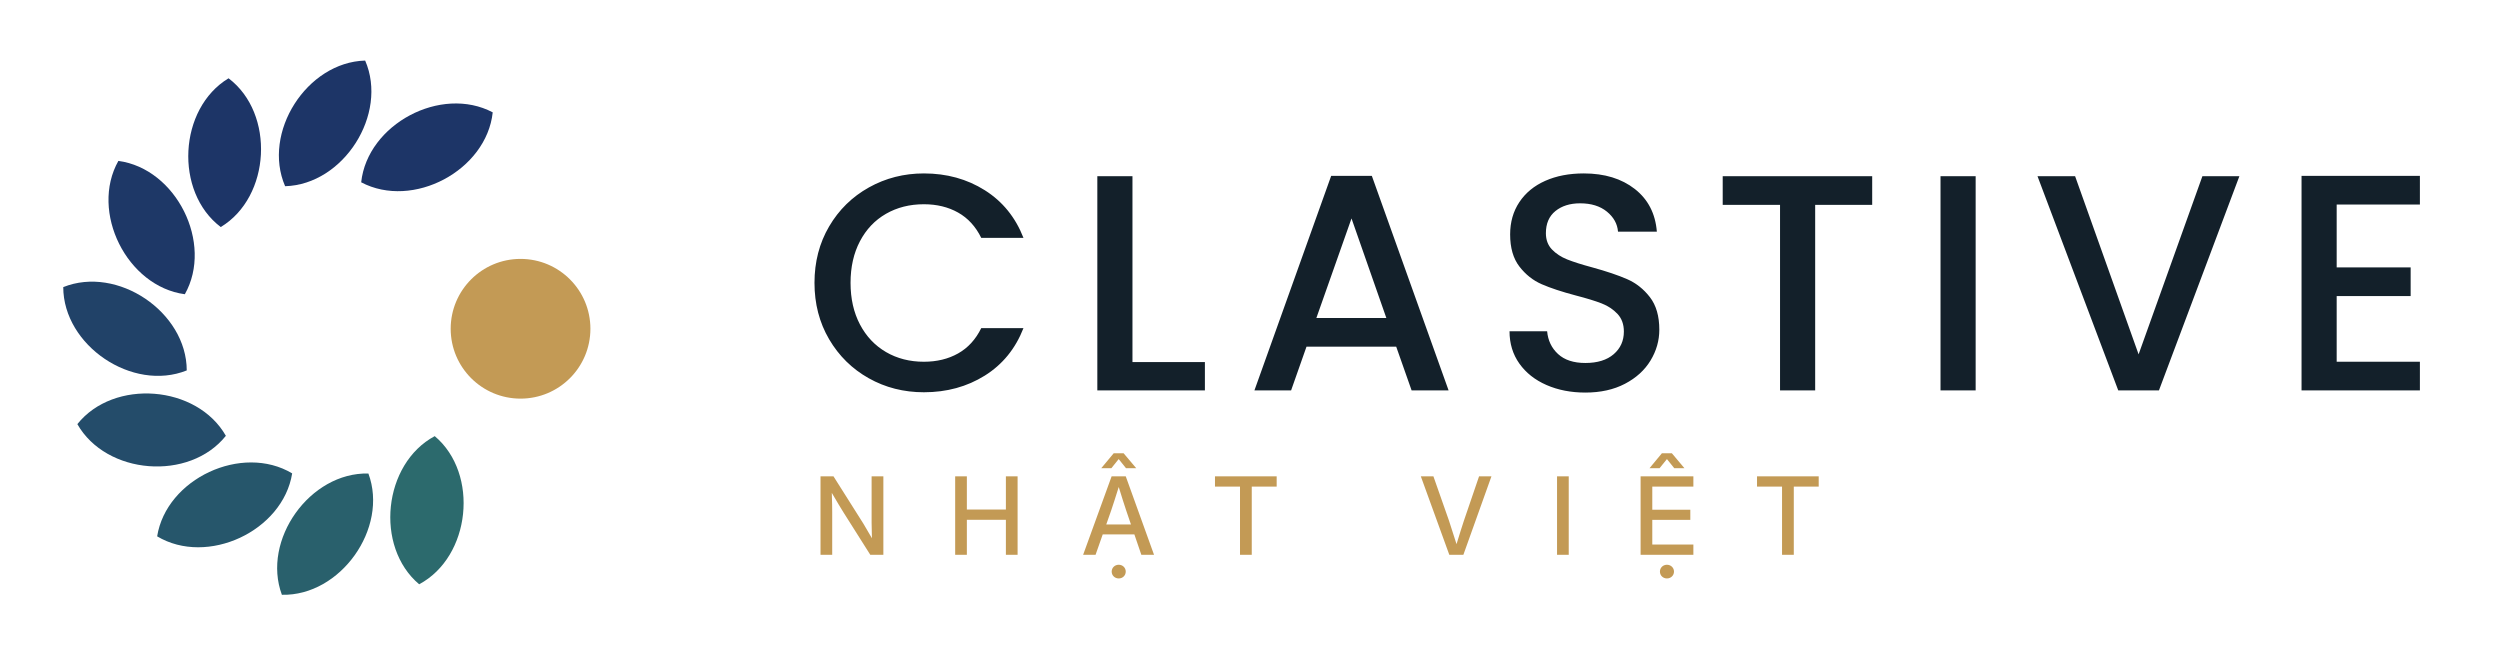
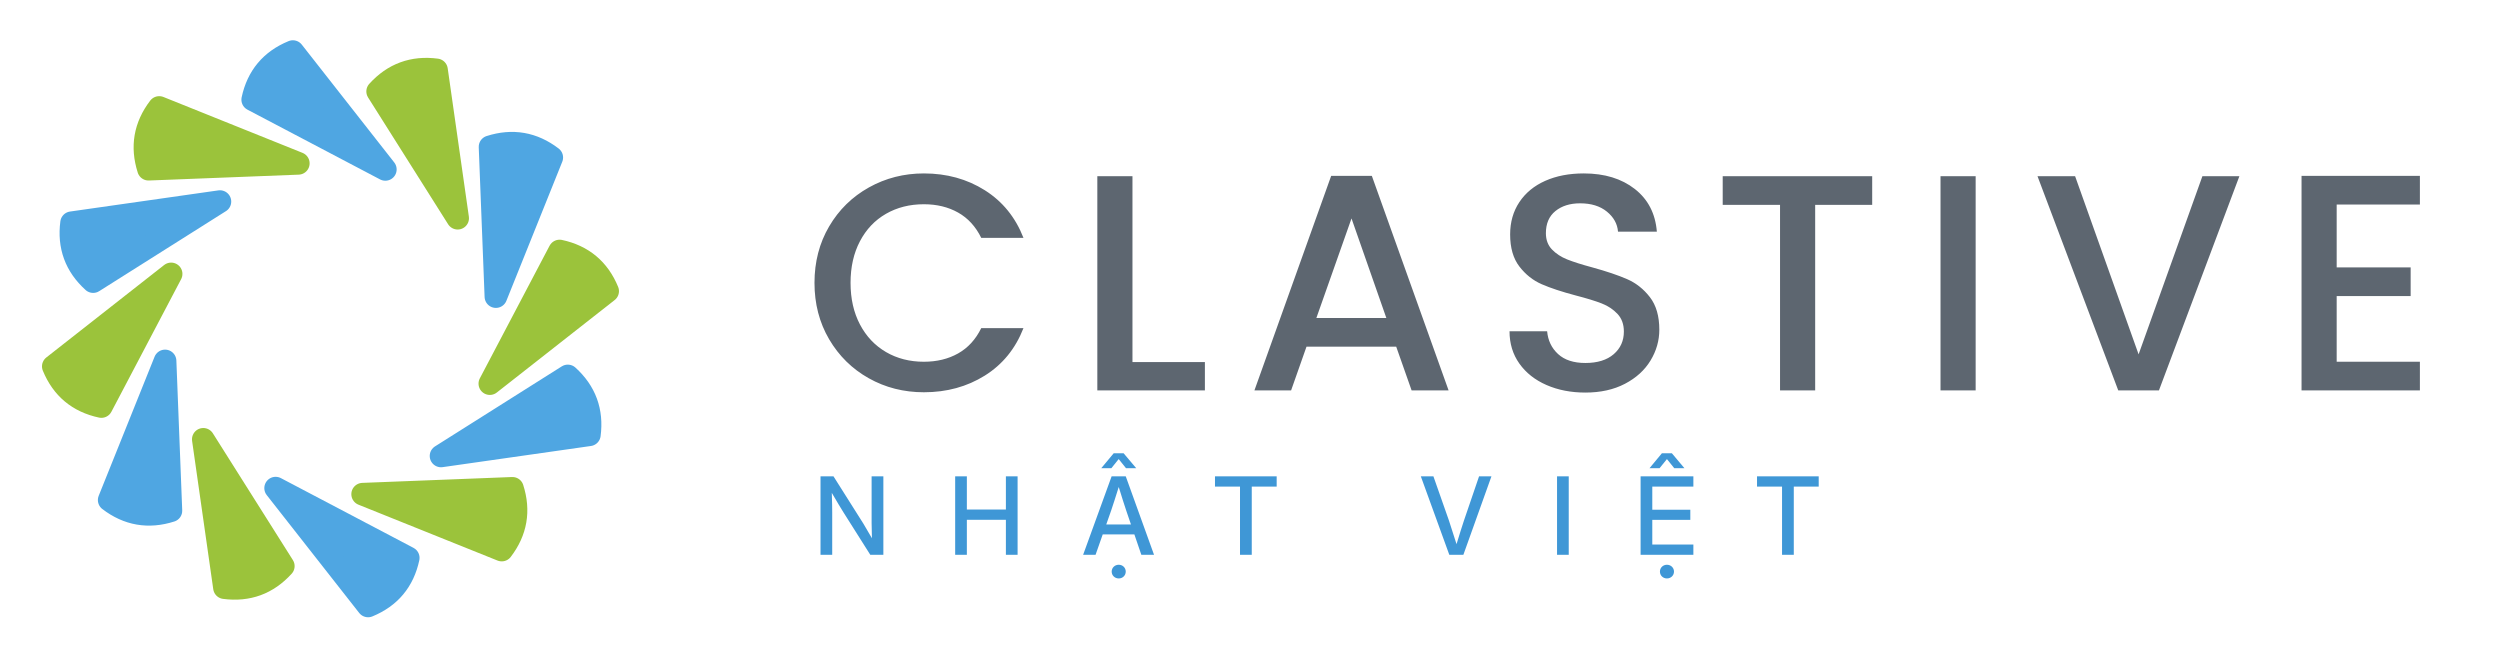
<svg xmlns="http://www.w3.org/2000/svg" viewBox="0 0 243 64" width="730" height="192" role="img" aria-label="Clastive Nhật Việt">
-   <path d="M0 -7.25 C 4.71 -4.06 4.71 4.06 0 7.25 C -4.71 4.06 -4.71 -4.06 0 -7.25Z" fill="#2c6a6d" transform="translate(41.39 49.66) rotate(186.0)" />
-   <path d="M0 -7.25 C 4.71 -4.06 4.71 4.06 0 7.25 C -4.71 4.06 -4.71 -4.06 0 -7.25Z" fill="#29606c" transform="translate(31.48 51.99) rotate(215.5)" />
-   <path d="M0 -7.25 C 4.71 -4.06 4.71 4.06 0 7.25 C -4.71 4.06 -4.71 -4.06 0 -7.25Z" fill="#26566b" transform="translate(21.70 49.14) rotate(245.0)" />
-   <path d="M0 -7.25 C 4.71 -4.06 4.71 4.06 0 7.25 C -4.71 4.06 -4.71 -4.06 0 -7.25Z" fill="#244c6a" transform="translate(14.59 41.85) rotate(274.5)" />
-   <path d="M0 -7.25 C 4.71 -4.06 4.71 4.06 0 7.25 C -4.71 4.06 -4.71 -4.06 0 -7.25Z" fill="#214268" transform="translate(12.00 32.00) rotate(304.0)" />
-   <path d="M0 -7.25 C 4.71 -4.06 4.71 4.06 0 7.25 C -4.71 4.06 -4.71 -4.06 0 -7.25Z" fill="#1e3867" transform="translate(14.59 22.15) rotate(333.5)" />
-   <path d="M0 -7.25 C 4.71 -4.06 4.71 4.06 0 7.25 C -4.71 4.06 -4.71 -4.06 0 -7.25Z" fill="#1d3567" transform="translate(21.70 14.86) rotate(363.0)" />
-   <path d="M0 -7.25 C 4.71 -4.06 4.71 4.06 0 7.25 C -4.71 4.06 -4.71 -4.06 0 -7.25Z" fill="#1d3567" transform="translate(31.48 12.01) rotate(392.5)" />
-   <path d="M0 -7.25 C 4.71 -4.06 4.71 4.06 0 7.25 C -4.71 4.06 -4.71 -4.06 0 -7.25Z" fill="#1d3567" transform="translate(41.39 14.34) rotate(422.0)" />
-   <circle cx="50.50" cy="32.00" r="6.8" fill="#c39a55" />
-   <path d="M89.76 16.88Q93.09 16.88 95.685 18.515Q98.28 20.15 99.45 23.15H95.34Q94.53 21.5 93.09 20.69Q91.65 19.88 89.76 19.88Q87.69 19.88 86.07 20.81Q84.45 21.74 83.535 23.48Q82.62 25.22 82.62 27.53Q82.62 29.84 83.535 31.58Q84.45 33.32 86.07 34.265Q87.69 35.21 89.76 35.21Q91.65 35.21 93.09 34.4Q94.53 33.59 95.34 31.94H99.45Q98.28 34.94 95.685 36.56Q93.09 38.18 89.76 38.18Q86.82 38.18 84.39 36.815Q81.96 35.45 80.535 33.02Q79.11 30.59 79.11 27.53Q79.11 24.47 80.535 22.04Q81.96 19.61 84.405 18.245Q86.85 16.88 89.76 16.88Z M110.06 35.24H117.11V38.0H106.64V17.15H110.06Z M135.73 33.74H127.0L125.5 38.0H121.93L129.4 17.12H133.36L140.83 38.0H137.23ZM134.77 30.95 131.38 21.26 127.96 30.95Z M146.76 32.24H150.42Q150.54 33.59 151.485 34.46Q152.43 35.33 154.14 35.33Q155.91 35.33 156.9 34.475Q157.89 33.62 157.89 32.27Q157.89 31.22 157.275 30.56Q156.66 29.9 155.745 29.54Q154.83 29.18 153.21 28.76Q151.17 28.22 149.895 27.665Q148.62 27.11 147.72 25.94Q146.82 24.77 146.82 22.82Q146.82 21.02 147.72 19.67Q148.62 18.32 150.24 17.6Q151.86 16.88 153.99 16.88Q157.02 16.88 158.955 18.395Q160.89 19.91 161.1 22.55H157.32Q157.23 21.41 156.24 20.6Q155.25 19.79 153.63 19.79Q152.16 19.79 151.23 20.54Q150.3 21.29 150.3 22.7Q150.3 23.66 150.885 24.275Q151.47 24.89 152.37 25.25Q153.27 25.61 154.83 26.03Q156.9 26.6 158.205 27.17Q159.51 27.74 160.425 28.925Q161.34 30.11 161.34 32.09Q161.34 33.68 160.485 35.09Q159.63 36.5 157.995 37.355Q156.36 38.21 154.14 38.21Q152.04 38.21 150.36 37.475Q148.68 36.74 147.72 35.39Q146.76 34.04 146.76 32.24Z M182.06 17.15V19.94H176.51V38.0H173.09V19.94H167.51V17.15Z M192.13 17.15V38.0H188.71V17.15Z M217.8 17.15 209.97 38.0H206.01L198.15 17.15H201.81L207.99 34.49L214.2 17.15Z M227.27 19.91V26.03H234.47V28.82H227.27V35.21H235.37V38.0H223.85V17.12H235.37V19.91Z" fill="#13202a" />
-   <path d="M79.697 54.0H80.835V49.868C80.835 49.529 80.83 48.868 80.794 47.971C81.302 48.842 81.717 49.534 81.933 49.873L84.542 54.0H85.814V46.361H84.67V50.908C84.67 51.185 84.681 51.836 84.701 52.39C84.394 51.847 84.055 51.267 83.876 50.98L80.958 46.361H79.697Z M92.803 54.0H93.941V50.591H97.74V54.0H98.879V46.361H97.74V49.596H93.941V46.361H92.803Z M105.258 54.0H106.468L107.165 52.016H110.246L110.923 54.0H112.159L109.406 46.361H108.032ZM107.509 51.047 107.985 49.693C108.196 49.063 108.416 48.391 108.724 47.402C109.026 48.391 109.242 49.063 109.452 49.693L109.913 51.047ZM108.006 45.571 108.719 44.684 109.431 45.571H110.421V45.566L109.2 44.12H108.231L107.027 45.566V45.571ZM108.724 56.302C109.108 56.302 109.406 56.01 109.406 55.635C109.406 55.261 109.108 54.969 108.724 54.969C108.339 54.969 108.037 55.261 108.037 55.635C108.037 56.01 108.339 56.302 108.724 56.302Z M118.092 47.361H120.527V54.0H121.671V47.361H124.096V46.361H118.092Z  M140.899 54.0H142.268L145.001 46.361H143.796L142.325 50.667C142.14 51.221 141.909 51.959 141.602 52.964C141.284 51.959 141.048 51.221 140.864 50.667L139.351 46.361H138.126Z M152.524 46.361H151.385V54.0H152.524Z M159.518 54.0H164.655V53H160.656V50.601H164.358V49.611H160.656V47.361H164.655V46.361H159.518ZM161.364 45.571 162.082 44.684 162.794 45.571H163.779V45.566L162.564 44.12H161.589L160.39 45.566V45.571ZM162.082 56.302C162.466 56.302 162.769 56.01 162.769 55.635C162.769 55.261 162.466 54.969 162.082 54.969C161.697 54.969 161.4 55.261 161.4 55.635C161.4 56.01 161.697 56.302 162.082 56.302Z M170.85 47.361H173.285V54.0H174.429V47.361H176.854V46.361H170.85Z" fill="#c39a55" />
+   <path d="M37.34 16.49 L24.43 9.70 Q25.15 6.33 28.34 5.02Z" fill="#4fa6e2" stroke="#4fa6e2" stroke-width="2.2" stroke-linejoin="round" />
+   <path d="M44.38 21.24 L36.59 8.90 Q38.90 6.35 42.32 6.80Z" fill="#9bc33b" stroke="#9bc33b" stroke-width="2.2" stroke-linejoin="round" />
+   <path d="M48.10 28.87 L47.53 14.29 Q50.81 13.24 53.54 15.33Z" fill="#4fa6e2" stroke="#4fa6e2" stroke-width="2.2" stroke-linejoin="round" />
+   <path d="M47.51 37.34 L54.30 24.43 Q57.67 25.15 58.98 28.34Z" fill="#9bc33b" stroke="#9bc33b" stroke-width="2.2" stroke-linejoin="round" />
+   <path d="M42.76 44.38 L55.10 36.59 Q57.65 38.90 57.20 42.32Z" fill="#4fa6e2" stroke="#4fa6e2" stroke-width="2.2" stroke-linejoin="round" />
+   <path d="M35.13 48.10 L49.71 47.53 Q50.76 50.81 48.67 53.54Z" fill="#9bc33b" stroke="#9bc33b" stroke-width="2.2" stroke-linejoin="round" />
+   <path d="M26.66 47.51 L39.57 54.30 Q38.85 57.67 35.66 58.98Z" fill="#4fa6e2" stroke="#4fa6e2" stroke-width="2.2" stroke-linejoin="round" />
+   <path d="M19.62 42.76 L27.41 55.10 Q25.10 57.65 21.68 57.20Z" fill="#9bc33b" stroke="#9bc33b" stroke-width="2.2" stroke-linejoin="round" />
+   <path d="M15.90 35.13 L16.47 49.71 Q13.19 50.76 10.46 48.67Z" fill="#4fa6e2" stroke="#4fa6e2" stroke-width="2.2" stroke-linejoin="round" />
+   <path d="M16.49 26.66 L9.70 39.57 Q6.33 38.85 5.02 35.66Z" fill="#9bc33b" stroke="#9bc33b" stroke-width="2.2" stroke-linejoin="round" />
+   <path d="M21.24 19.62 L8.90 27.41 Q6.35 25.10 6.80 21.68Z" fill="#4fa6e2" stroke="#4fa6e2" stroke-width="2.2" stroke-linejoin="round" />
+   <path d="M28.87 15.90 L14.29 16.47 Q13.24 13.19 15.33 10.46Z" fill="#9bc33b" stroke="#9bc33b" stroke-width="2.2" stroke-linejoin="round" />
+   <path d="M89.76 16.88Q93.09 16.88 95.685 18.515Q98.28 20.15 99.45 23.15H95.34Q94.53 21.5 93.09 20.69Q91.65 19.88 89.76 19.88Q87.69 19.88 86.07 20.81Q84.45 21.74 83.535 23.48Q82.62 25.22 82.62 27.53Q82.62 29.84 83.535 31.58Q84.45 33.32 86.07 34.265Q87.69 35.21 89.76 35.21Q91.65 35.21 93.09 34.4Q94.53 33.59 95.34 31.94H99.45Q98.28 34.94 95.685 36.56Q93.09 38.18 89.76 38.18Q86.82 38.18 84.39 36.815Q81.96 35.45 80.535 33.02Q79.11 30.59 79.11 27.53Q79.11 24.47 80.535 22.04Q81.96 19.61 84.405 18.245Q86.85 16.88 89.76 16.88Z M110.06 35.24H117.11V38.0H106.64V17.15H110.06Z M135.73 33.74H127.0L125.5 38.0H121.93L129.4 17.12H133.36L140.83 38.0H137.23ZM134.77 30.95 131.38 21.26 127.96 30.95Z M146.76 32.24H150.42Q150.54 33.59 151.485 34.46Q152.43 35.33 154.14 35.33Q155.91 35.33 156.9 34.475Q157.89 33.62 157.89 32.27Q157.89 31.22 157.275 30.56Q156.66 29.9 155.745 29.54Q154.83 29.18 153.21 28.76Q151.17 28.22 149.895 27.665Q148.62 27.11 147.72 25.94Q146.82 24.77 146.82 22.82Q146.82 21.02 147.72 19.67Q148.62 18.32 150.24 17.6Q151.86 16.88 153.99 16.88Q157.02 16.88 158.955 18.395Q160.89 19.91 161.1 22.55H157.32Q157.23 21.41 156.24 20.6Q155.25 19.79 153.63 19.79Q152.16 19.79 151.23 20.54Q150.3 21.29 150.3 22.7Q150.3 23.66 150.885 24.275Q151.47 24.89 152.37 25.25Q153.27 25.61 154.83 26.03Q156.9 26.6 158.205 27.17Q159.51 27.74 160.425 28.925Q161.34 30.11 161.34 32.09Q161.34 33.68 160.485 35.09Q159.63 36.5 157.995 37.355Q156.36 38.21 154.14 38.21Q152.04 38.21 150.36 37.475Q148.68 36.74 147.72 35.39Q146.76 34.04 146.76 32.24Z M182.06 17.15V19.94H176.51V38.0H173.09V19.94H167.51V17.15Z M192.13 17.15V38.0H188.71V17.15Z M217.8 17.15 209.97 38.0H206.01L198.15 17.15H201.81L207.99 34.49L214.2 17.15Z M227.27 19.91V26.03H234.47V28.82H227.27V35.21H235.37V38.0H223.85V17.12H235.37V19.91Z" fill="#5d6670" />
+   <path d="M79.697 54.0H80.835V49.868C80.835 49.529 80.83 48.868 80.794 47.971C81.302 48.842 81.717 49.534 81.933 49.873L84.542 54.0H85.814V46.361H84.67V50.908C84.67 51.185 84.681 51.836 84.701 52.39C84.394 51.847 84.055 51.267 83.876 50.98L80.958 46.361H79.697Z M92.803 54.0H93.941V50.591H97.74V54.0H98.879V46.361H97.74V49.596H93.941V46.361H92.803Z M105.258 54.0H106.468L107.165 52.016H110.246L110.923 54.0H112.159L109.406 46.361H108.032ZM107.509 51.047 107.985 49.693C108.196 49.063 108.416 48.391 108.724 47.402C109.026 48.391 109.242 49.063 109.452 49.693L109.913 51.047ZM108.006 45.571 108.719 44.684 109.431 45.571H110.421V45.566L109.2 44.12H108.231L107.027 45.566V45.571ZM108.724 56.302C109.108 56.302 109.406 56.01 109.406 55.635C109.406 55.261 109.108 54.969 108.724 54.969C108.339 54.969 108.037 55.261 108.037 55.635C108.037 56.01 108.339 56.302 108.724 56.302Z M118.092 47.361H120.527V54.0H121.671V47.361H124.096V46.361H118.092Z  M140.899 54.0H142.268L145.001 46.361H143.796L142.325 50.667C142.14 51.221 141.909 51.959 141.602 52.964C141.284 51.959 141.048 51.221 140.864 50.667L139.351 46.361H138.126Z M152.524 46.361H151.385V54.0H152.524Z M159.518 54.0H164.655V53H160.656V50.601H164.358V49.611H160.656V47.361H164.655V46.361H159.518ZM161.364 45.571 162.082 44.684 162.794 45.571H163.779V45.566L162.564 44.12H161.589L160.39 45.566V45.571ZM162.082 56.302C162.466 56.302 162.769 56.01 162.769 55.635C162.769 55.261 162.466 54.969 162.082 54.969C161.697 54.969 161.4 55.261 161.4 55.635C161.4 56.01 161.697 56.302 162.082 56.302Z M170.85 47.361H173.285V54.0H174.429V47.361H176.854V46.361H170.85Z" fill="#3f97d6" />
</svg>
